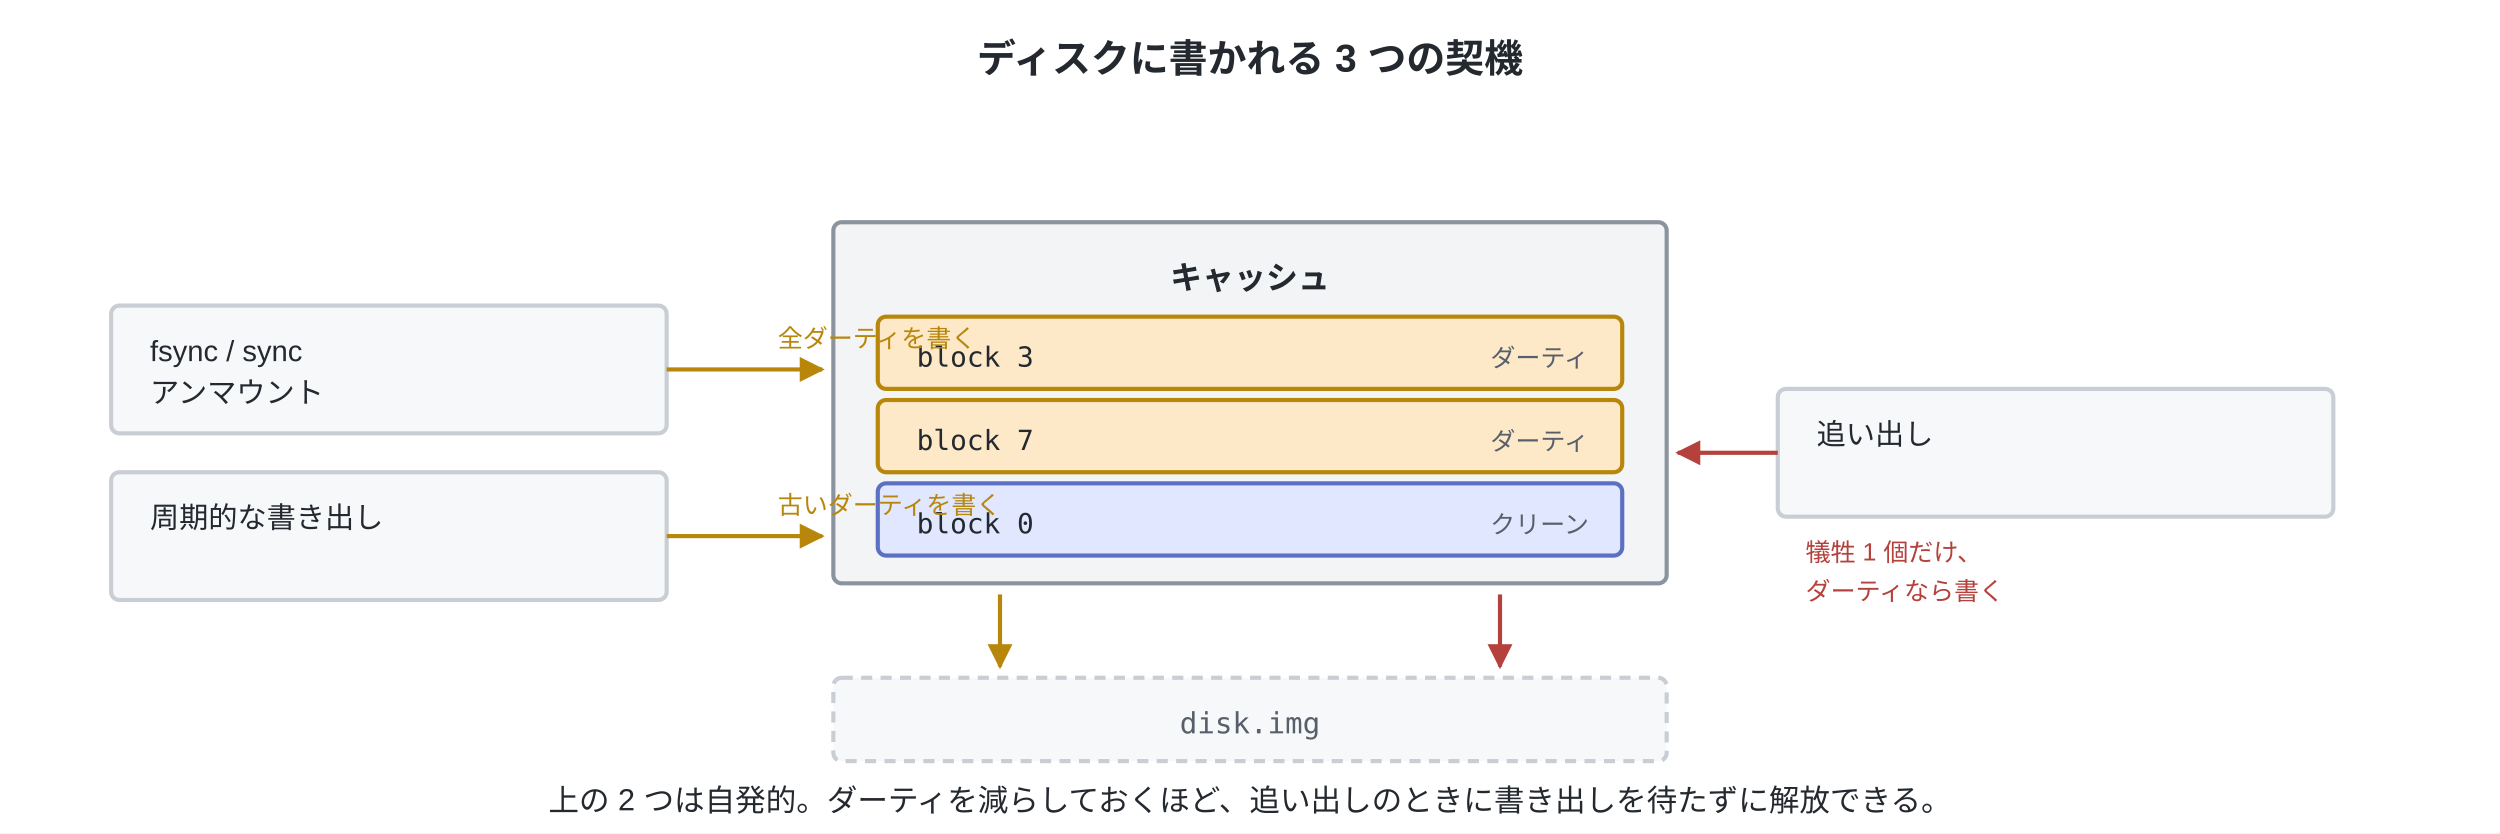
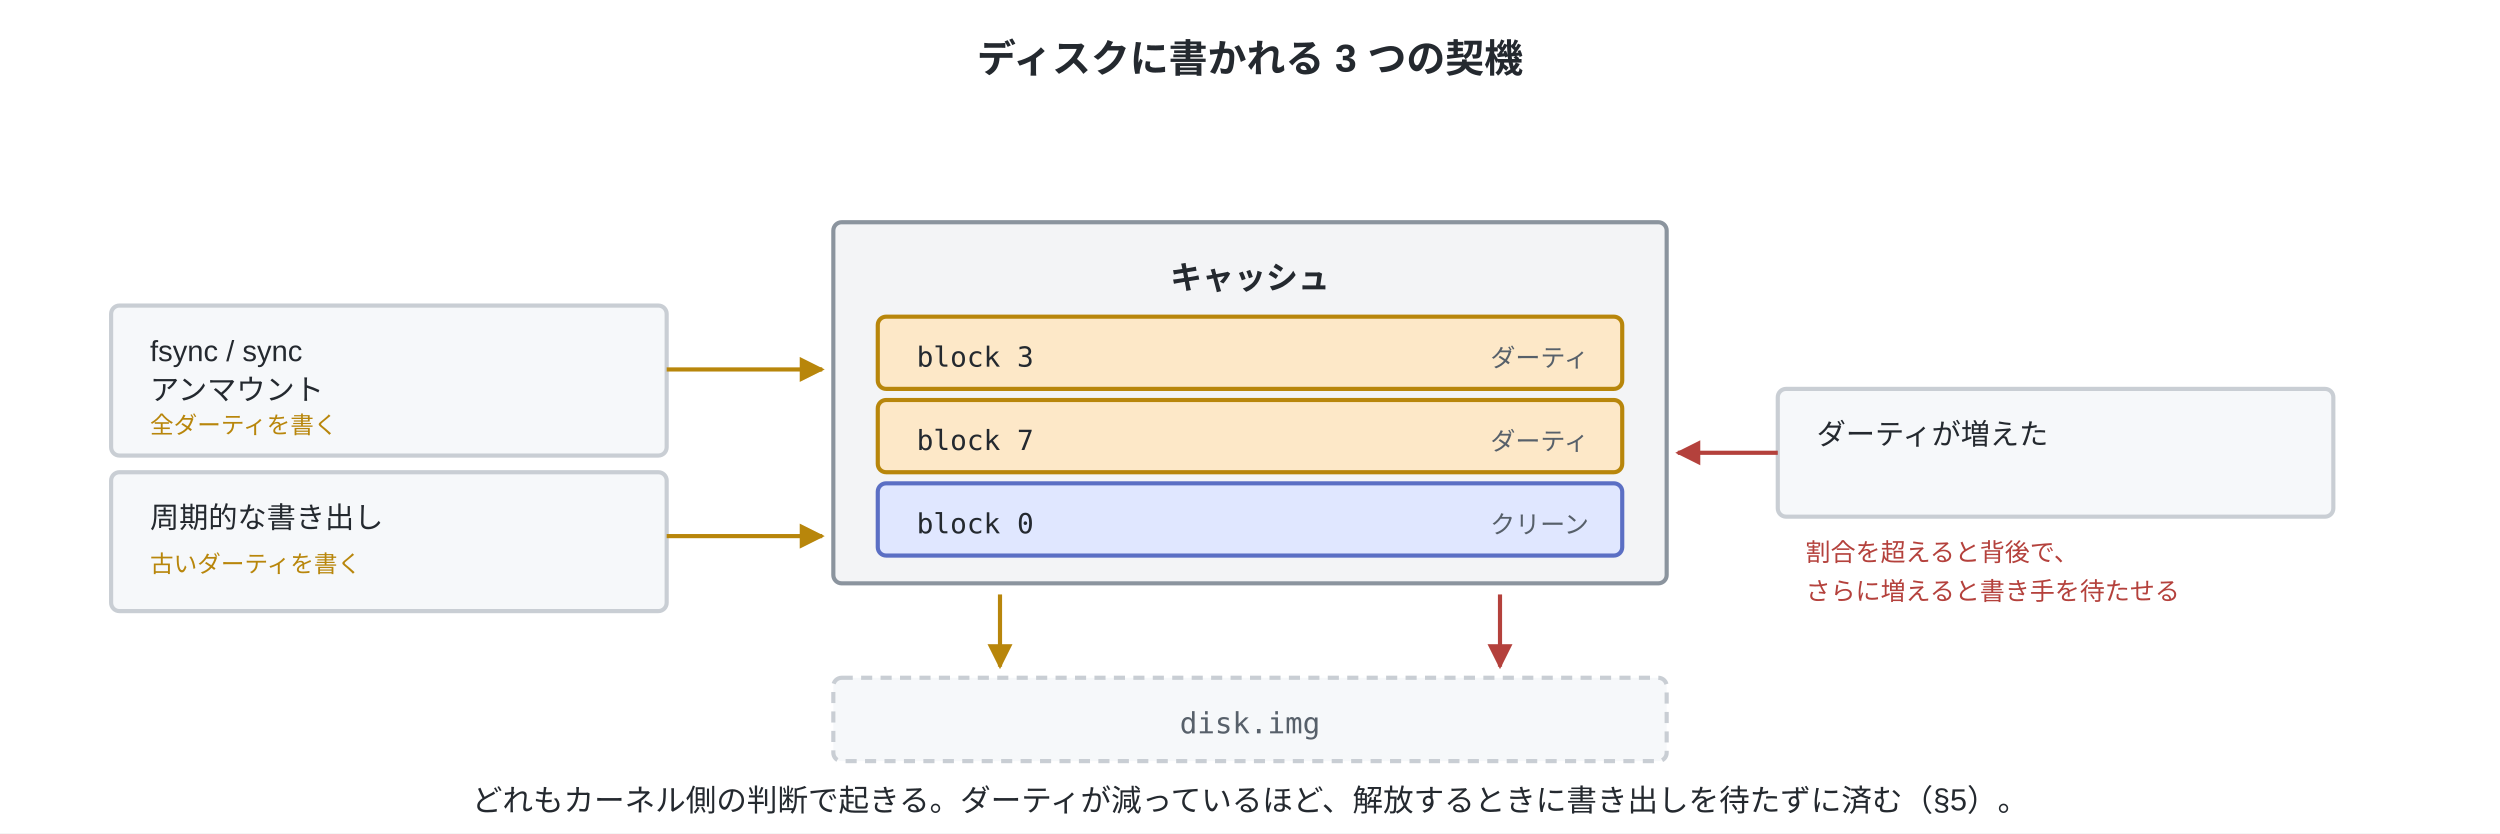
<svg xmlns="http://www.w3.org/2000/svg" width="900" height="300" viewBox="0 0 900 300" role="img" font-family="Helvetica Neue, Arial, Hiragino Sans, Noto Sans JP, sans-serif">
  <rect x="0" y="0" width="900" height="300" fill="#ffffff" />
  <defs>
    <marker id="a" viewBox="0 0 10 10" refX="9" refY="5" markerWidth="6" markerHeight="6" orient="auto-start-reverse">
      <path d="M 0 0 L 10 5 L 0 10 z" fill="#57606a" />
    </marker>
    <marker id="g" viewBox="0 0 10 10" refX="9" refY="5" markerWidth="6" markerHeight="6" orient="auto-start-reverse">
      <path d="M 0 0 L 10 5 L 0 10 z" fill="#3f8f52" />
    </marker>
    <marker id="y" viewBox="0 0 10 10" refX="9" refY="5" markerWidth="6" markerHeight="6" orient="auto-start-reverse">
      <path d="M 0 0 L 10 5 L 0 10 z" fill="#b8860b" />
    </marker>
    <marker id="r" viewBox="0 0 10 10" refX="9" refY="5" markerWidth="6" markerHeight="6" orient="auto-start-reverse">
      <path d="M 0 0 L 10 5 L 0 10 z" fill="#b4413c" />
    </marker>
  </defs>
  <text x="450.0" y="26" font-size="14" fill="#24292f" text-anchor="middle" font-family="Helvetica Neue, Arial, Hiragino Sans, Noto Sans JP, sans-serif" font-weight="bold">ディスクに書かれる 3 つの契機</text>
  <rect x="300" y="80" width="300" height="130" rx="3" fill="#f3f4f6" stroke="#8b949e" stroke-width="1.5" />
  <text x="450" y="104" font-size="11.5" fill="#24292f" text-anchor="middle" font-family="Helvetica Neue, Arial, Hiragino Sans, Noto Sans JP, sans-serif" font-weight="bold">キャッシュ</text>
  <rect x="316" y="114" width="268" height="26" rx="3" fill="#fde8c8" stroke="#b8860b" stroke-width="1.5" />
  <text x="330" y="132" font-size="10" fill="#24292f" text-anchor="start" font-family="SFMono-Regular, Menlo, Consolas, monospace" font-weight="normal">block 3</text>
  <text x="572" y="132" font-size="9" fill="#57606a" text-anchor="end" font-family="Helvetica Neue, Arial, Hiragino Sans, Noto Sans JP, sans-serif" font-weight="normal">ダーティ</text>
  <rect x="316" y="144" width="268" height="26" rx="3" fill="#fde8c8" stroke="#b8860b" stroke-width="1.5" />
  <text x="330" y="162" font-size="10" fill="#24292f" text-anchor="start" font-family="SFMono-Regular, Menlo, Consolas, monospace" font-weight="normal">block 7</text>
  <text x="572" y="162" font-size="9" fill="#57606a" text-anchor="end" font-family="Helvetica Neue, Arial, Hiragino Sans, Noto Sans JP, sans-serif" font-weight="normal">ダーティ</text>
  <rect x="316" y="174" width="268" height="26" rx="3" fill="#e0e7ff" stroke="#5b6fc4" stroke-width="1.5" />
  <text x="330" y="192" font-size="10" fill="#24292f" text-anchor="start" font-family="SFMono-Regular, Menlo, Consolas, monospace" font-weight="normal">block 0</text>
  <text x="572" y="192" font-size="9" fill="#57606a" text-anchor="end" font-family="Helvetica Neue, Arial, Hiragino Sans, Noto Sans JP, sans-serif" font-weight="normal">クリーン</text>
  <rect x="300" y="244" width="300" height="30" rx="3" fill="#f6f8fa" stroke="#c9ced4" stroke-width="1.5" stroke-dasharray="4 3" />
  <text x="450" y="264" font-size="10.5" fill="#57606a" text-anchor="middle" font-family="SFMono-Regular, Menlo, Consolas, monospace" font-weight="normal">disk.img</text>
-   <rect x="40" y="110" width="200" height="46" rx="3" fill="#f6f8fa" stroke="#c9ced4" stroke-width="1.5" />
+   <rect x="40" y="110" width="200" height="54" rx="3" fill="#f6f8fa" stroke="#c9ced4" stroke-width="1.5" />
  <text x="54" y="130" font-size="10.5" fill="#24292f" text-anchor="start" font-family="Helvetica Neue, Arial, Hiragino Sans, Noto Sans JP, sans-serif" font-weight="normal">fsync / sync</text>
-   <text x="54" y="145" font-size="10.5" fill="#24292f" text-anchor="start" font-family="Helvetica Neue, Arial, Hiragino Sans, Noto Sans JP, sans-serif" font-weight="normal">アンマウント</text>
+   <text x="54" y="144" font-size="10.5" fill="#24292f" text-anchor="start" font-family="Helvetica Neue, Arial, Hiragino Sans, Noto Sans JP, sans-serif" font-weight="normal">アンマウント</text>
  <path d="M 240 133 L 296 133" stroke="#b8860b" stroke-width="1.5" fill="none" marker-end="url(#y)" />
-   <text x="280" y="125" font-size="9" fill="#b8860b" text-anchor="start" font-family="Helvetica Neue, Arial, Hiragino Sans, Noto Sans JP, sans-serif" font-weight="normal">全ダーティを書く</text>
-   <rect x="40" y="170" width="200" height="46" rx="3" fill="#f6f8fa" stroke="#c9ced4" stroke-width="1.5" />
+   <text x="54" y="156" font-size="8.5" fill="#b8860b" text-anchor="start" font-family="Helvetica Neue, Arial, Hiragino Sans, Noto Sans JP, sans-serif" font-weight="normal">全ダーティを書く</text>
+   <rect x="40" y="170" width="200" height="50" rx="3" fill="#f6f8fa" stroke="#c9ced4" stroke-width="1.5" />
  <text x="54" y="190" font-size="10.5" fill="#24292f" text-anchor="start" font-family="Helvetica Neue, Arial, Hiragino Sans, Noto Sans JP, sans-serif" font-weight="normal">周期的な書き出し</text>
  <path d="M 240 193 L 296 193" stroke="#b8860b" stroke-width="1.5" fill="none" marker-end="url(#y)" />
-   <text x="280" y="185" font-size="9" fill="#b8860b" text-anchor="start" font-family="Helvetica Neue, Arial, Hiragino Sans, Noto Sans JP, sans-serif" font-weight="normal">古いダーティを書く</text>
+   <text x="54" y="206" font-size="8.5" fill="#b8860b" text-anchor="start" font-family="Helvetica Neue, Arial, Hiragino Sans, Noto Sans JP, sans-serif" font-weight="normal">古いダーティを書く</text>
  <rect x="640" y="140" width="200" height="46" rx="3" fill="#f6f8fa" stroke="#c9ced4" stroke-width="1.5" />
-   <text x="654" y="160" font-size="10.5" fill="#24292f" text-anchor="start" font-family="Helvetica Neue, Arial, Hiragino Sans, Noto Sans JP, sans-serif" font-weight="normal">追い出し</text>
+   <text x="654" y="160" font-size="10.5" fill="#24292f" text-anchor="start" font-family="Helvetica Neue, Arial, Hiragino Sans, Noto Sans JP, sans-serif" font-weight="normal">ダーティが増えた</text>
  <path d="M 640 163 L 604 163" stroke="#b4413c" stroke-width="1.5" fill="none" marker-end="url(#r)" />
-   <text x="650" y="202" font-size="9" fill="#b4413c" text-anchor="start" font-family="Helvetica Neue, Arial, Hiragino Sans, Noto Sans JP, sans-serif" font-weight="normal">犠牲 1 個だけ、</text>
-   <text x="650" y="216" font-size="9" fill="#b4413c" text-anchor="start" font-family="Helvetica Neue, Arial, Hiragino Sans, Noto Sans JP, sans-serif" font-weight="normal">ダーティなら書く</text>
+   <text x="650" y="202" font-size="9" fill="#b4413c" text-anchor="start" font-family="Helvetica Neue, Arial, Hiragino Sans, Noto Sans JP, sans-serif" font-weight="normal">割合を超えると背後で、</text>
+   <text x="650" y="216" font-size="9" fill="#b4413c" text-anchor="start" font-family="Helvetica Neue, Arial, Hiragino Sans, Noto Sans JP, sans-serif" font-weight="normal">さらに増えると書き手を待たせる</text>
  <path d="M 360 214 L 360 240" stroke="#b8860b" stroke-width="1.5" fill="none" marker-end="url(#y)" />
  <path d="M 540 214 L 540 240" stroke="#b4413c" stroke-width="1.5" fill="none" marker-end="url(#r)" />
-   <text x="450" y="292" font-size="11" fill="#24292f" text-anchor="middle" font-family="Helvetica Neue, Arial, Hiragino Sans, Noto Sans JP, sans-serif" font-weight="normal">上の 2 つは自発的。ダーティを減らしておくほど、追い出しのときに書き出しを待たずに解放できる。</text>
+   <text x="450" y="292" font-size="11" fill="#24292f" text-anchor="middle" font-family="Helvetica Neue, Arial, Hiragino Sans, Noto Sans JP, sans-serif" font-weight="normal">どれもカーネル側の判断で起きる。ダーティが減っているほど、解放するときに書き出しを待たずに済む（§5）。</text>
</svg>
